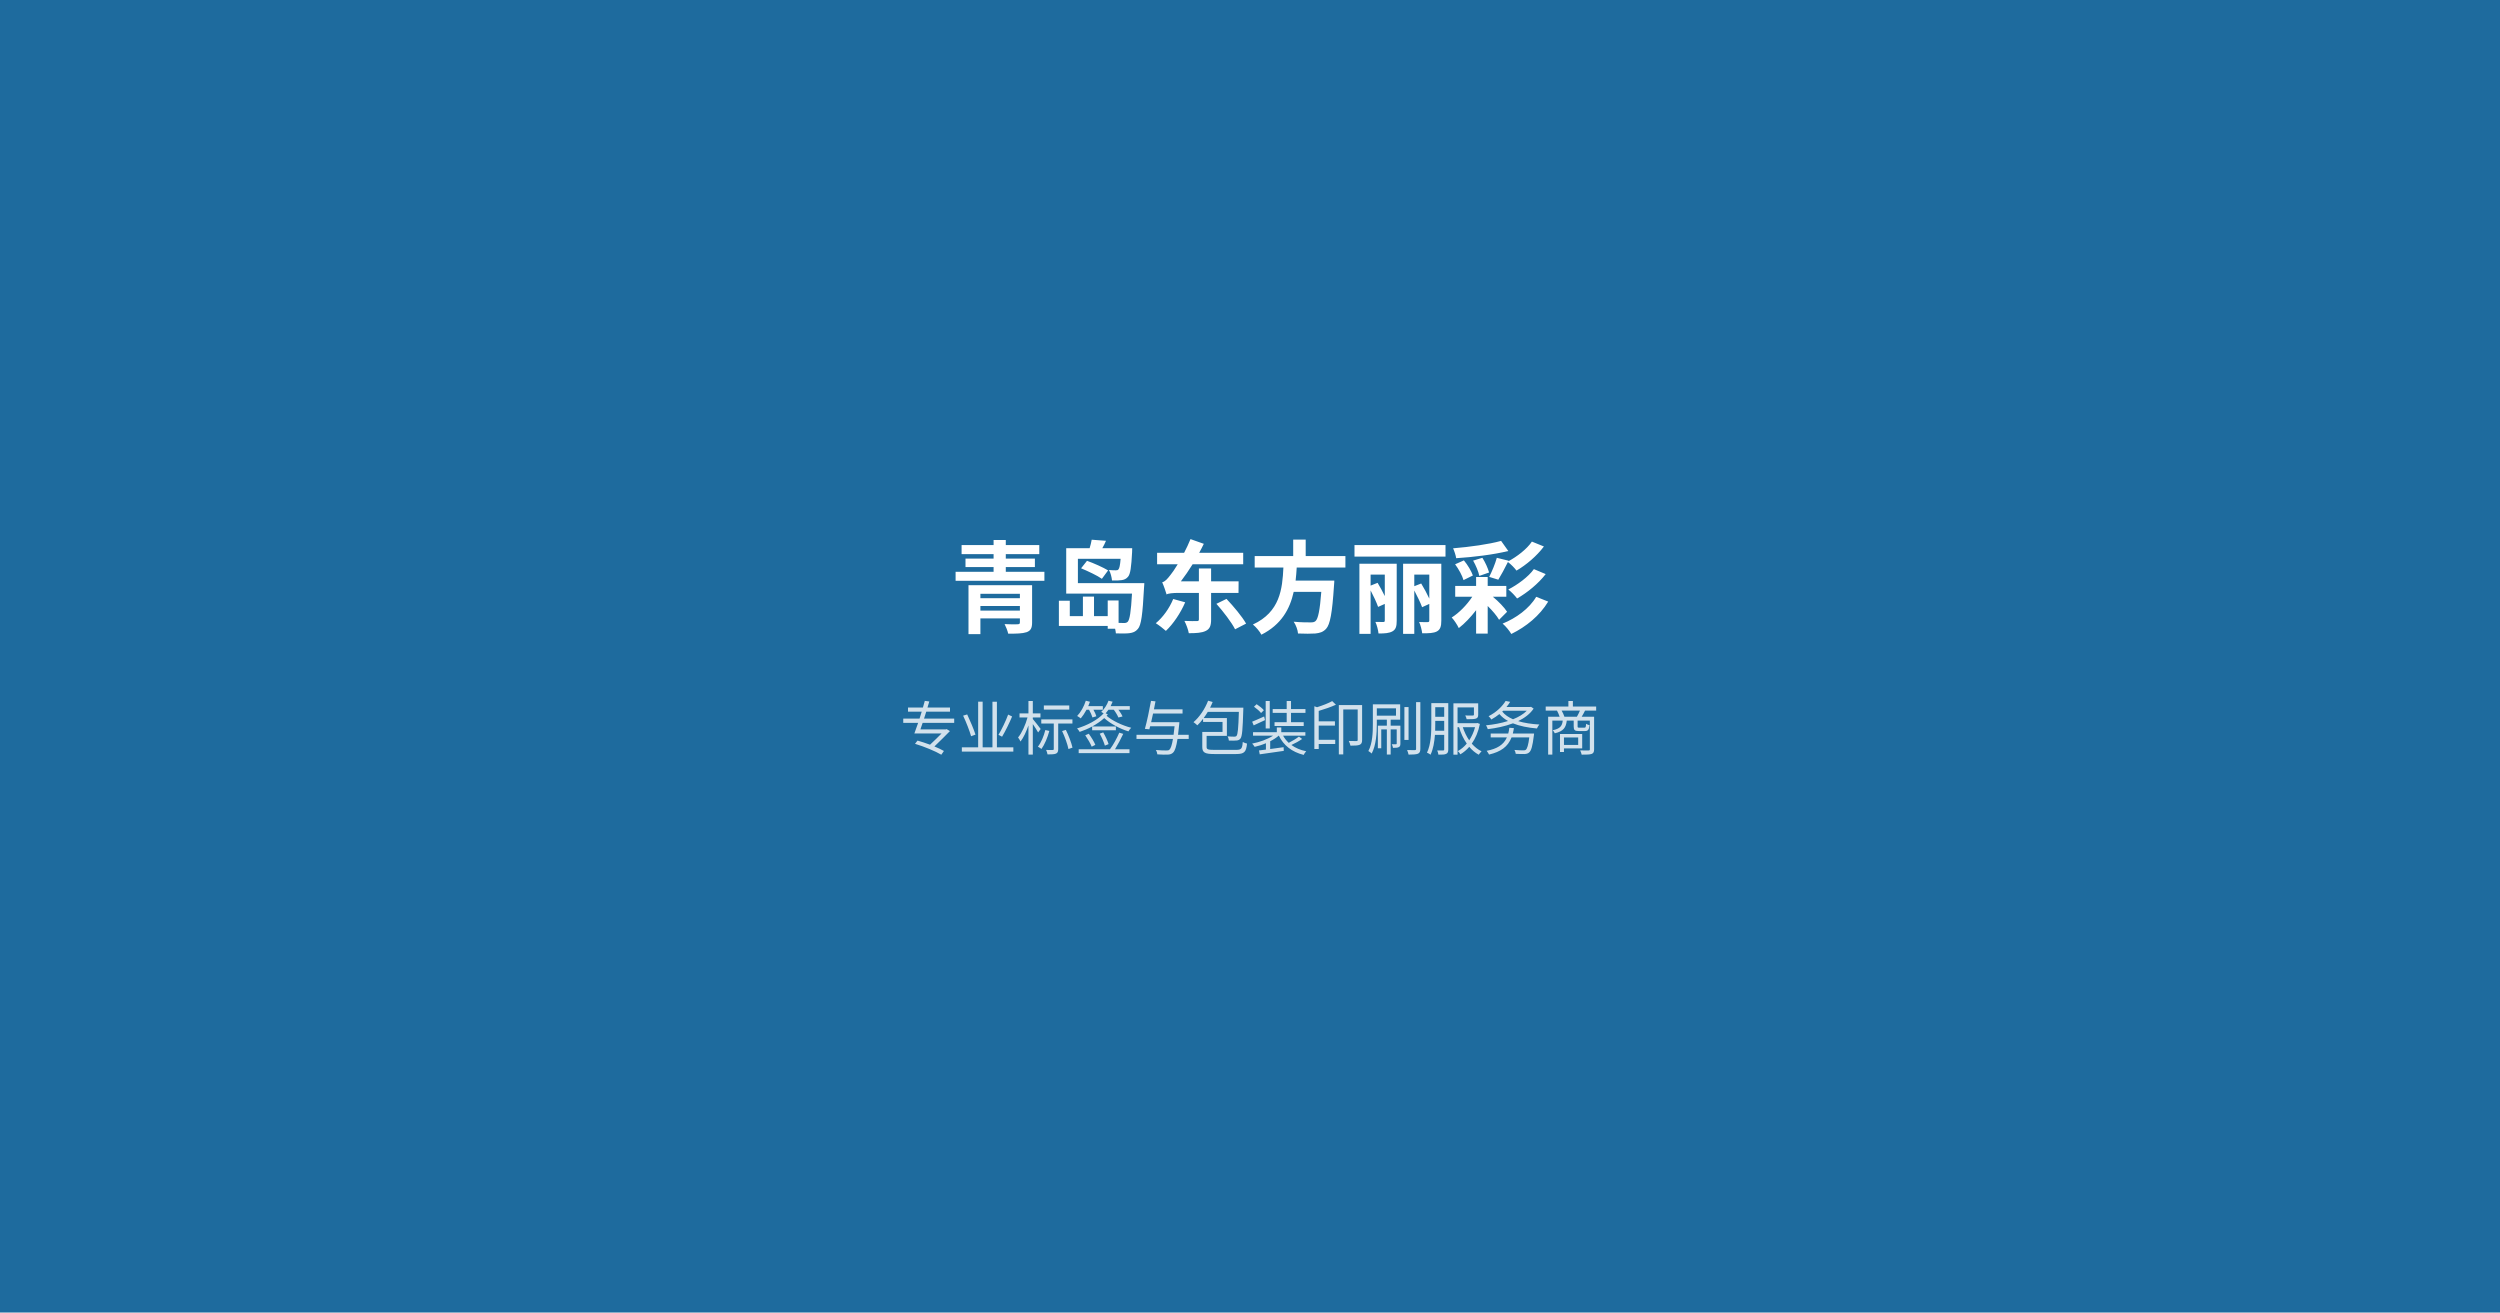
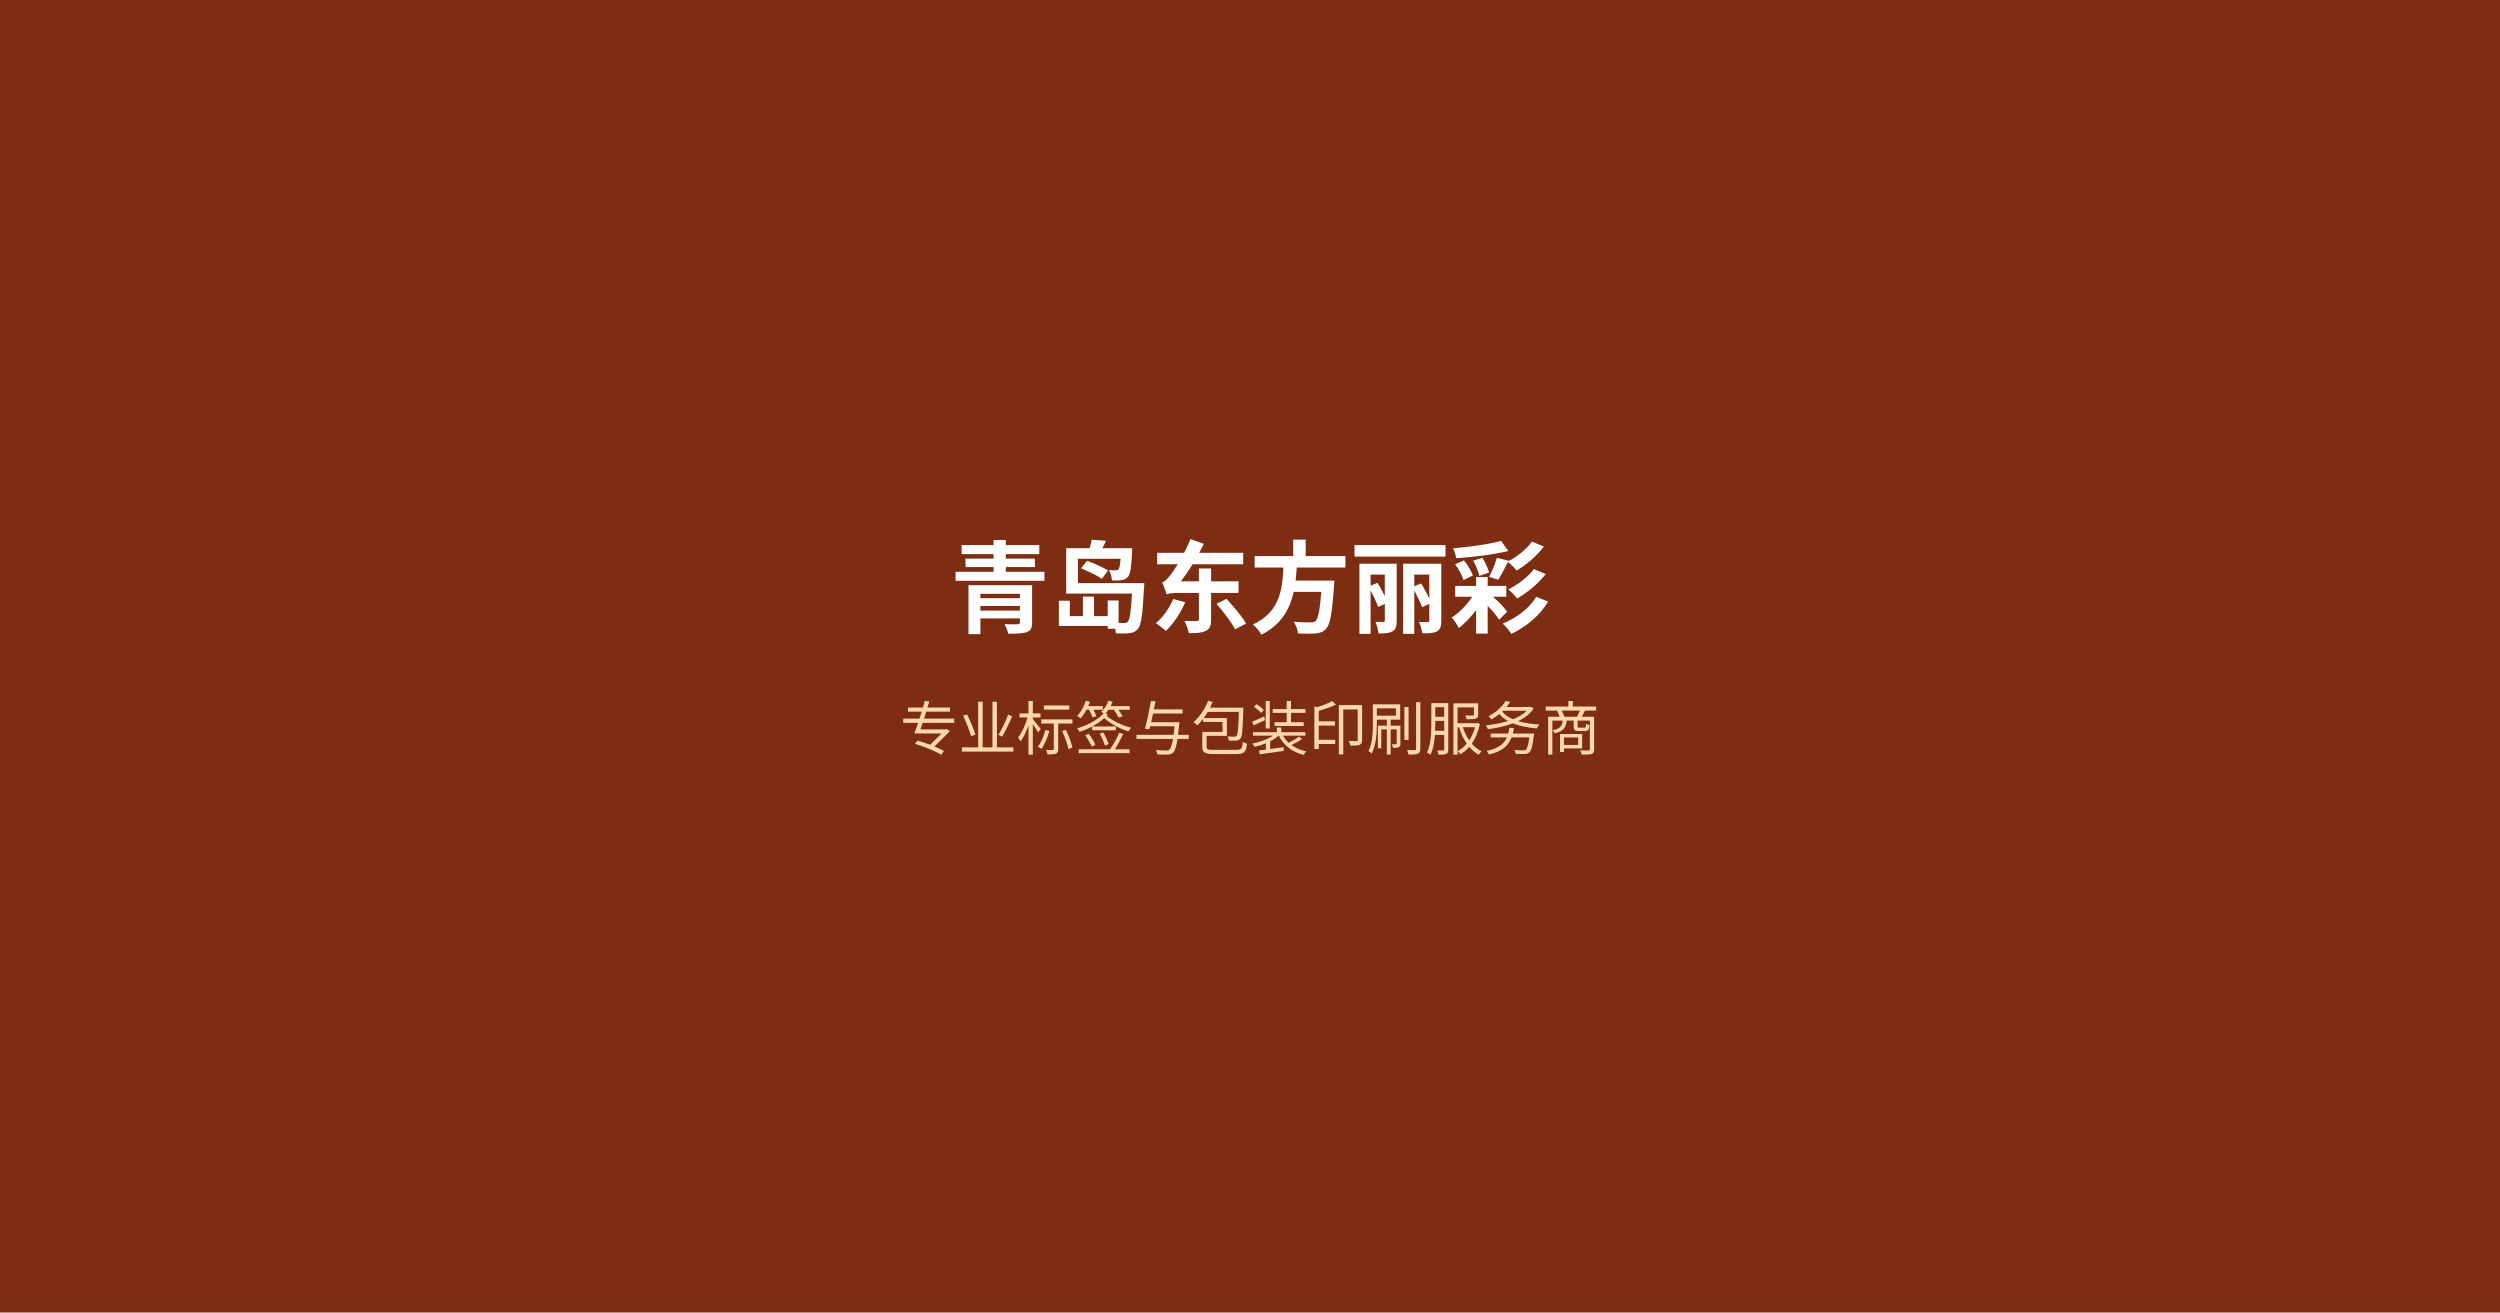
<svg xmlns="http://www.w3.org/2000/svg" width="1200" height="630">
-   <rect width="1200" height="630" fill="#1e6b9e" />
+   <rect width="1200" height="630" fill="#7c2d12" />
  <text x="600" y="300" font-size="48" fill="white" text-anchor="middle" font-family="sans-serif" font-weight="bold">青岛东方丽彩</text>
-   <text x="600" y="360" font-size="28" fill="rgba(255,255,255,0.8)" text-anchor="middle" font-family="sans-serif">专业标签与包装印刷服务商</text>
+   <text x="600" y="360" font-size="28" fill="#fed7aa" text-anchor="middle" font-family="sans-serif">专业标签与包装印刷服务商</text>
</svg>
